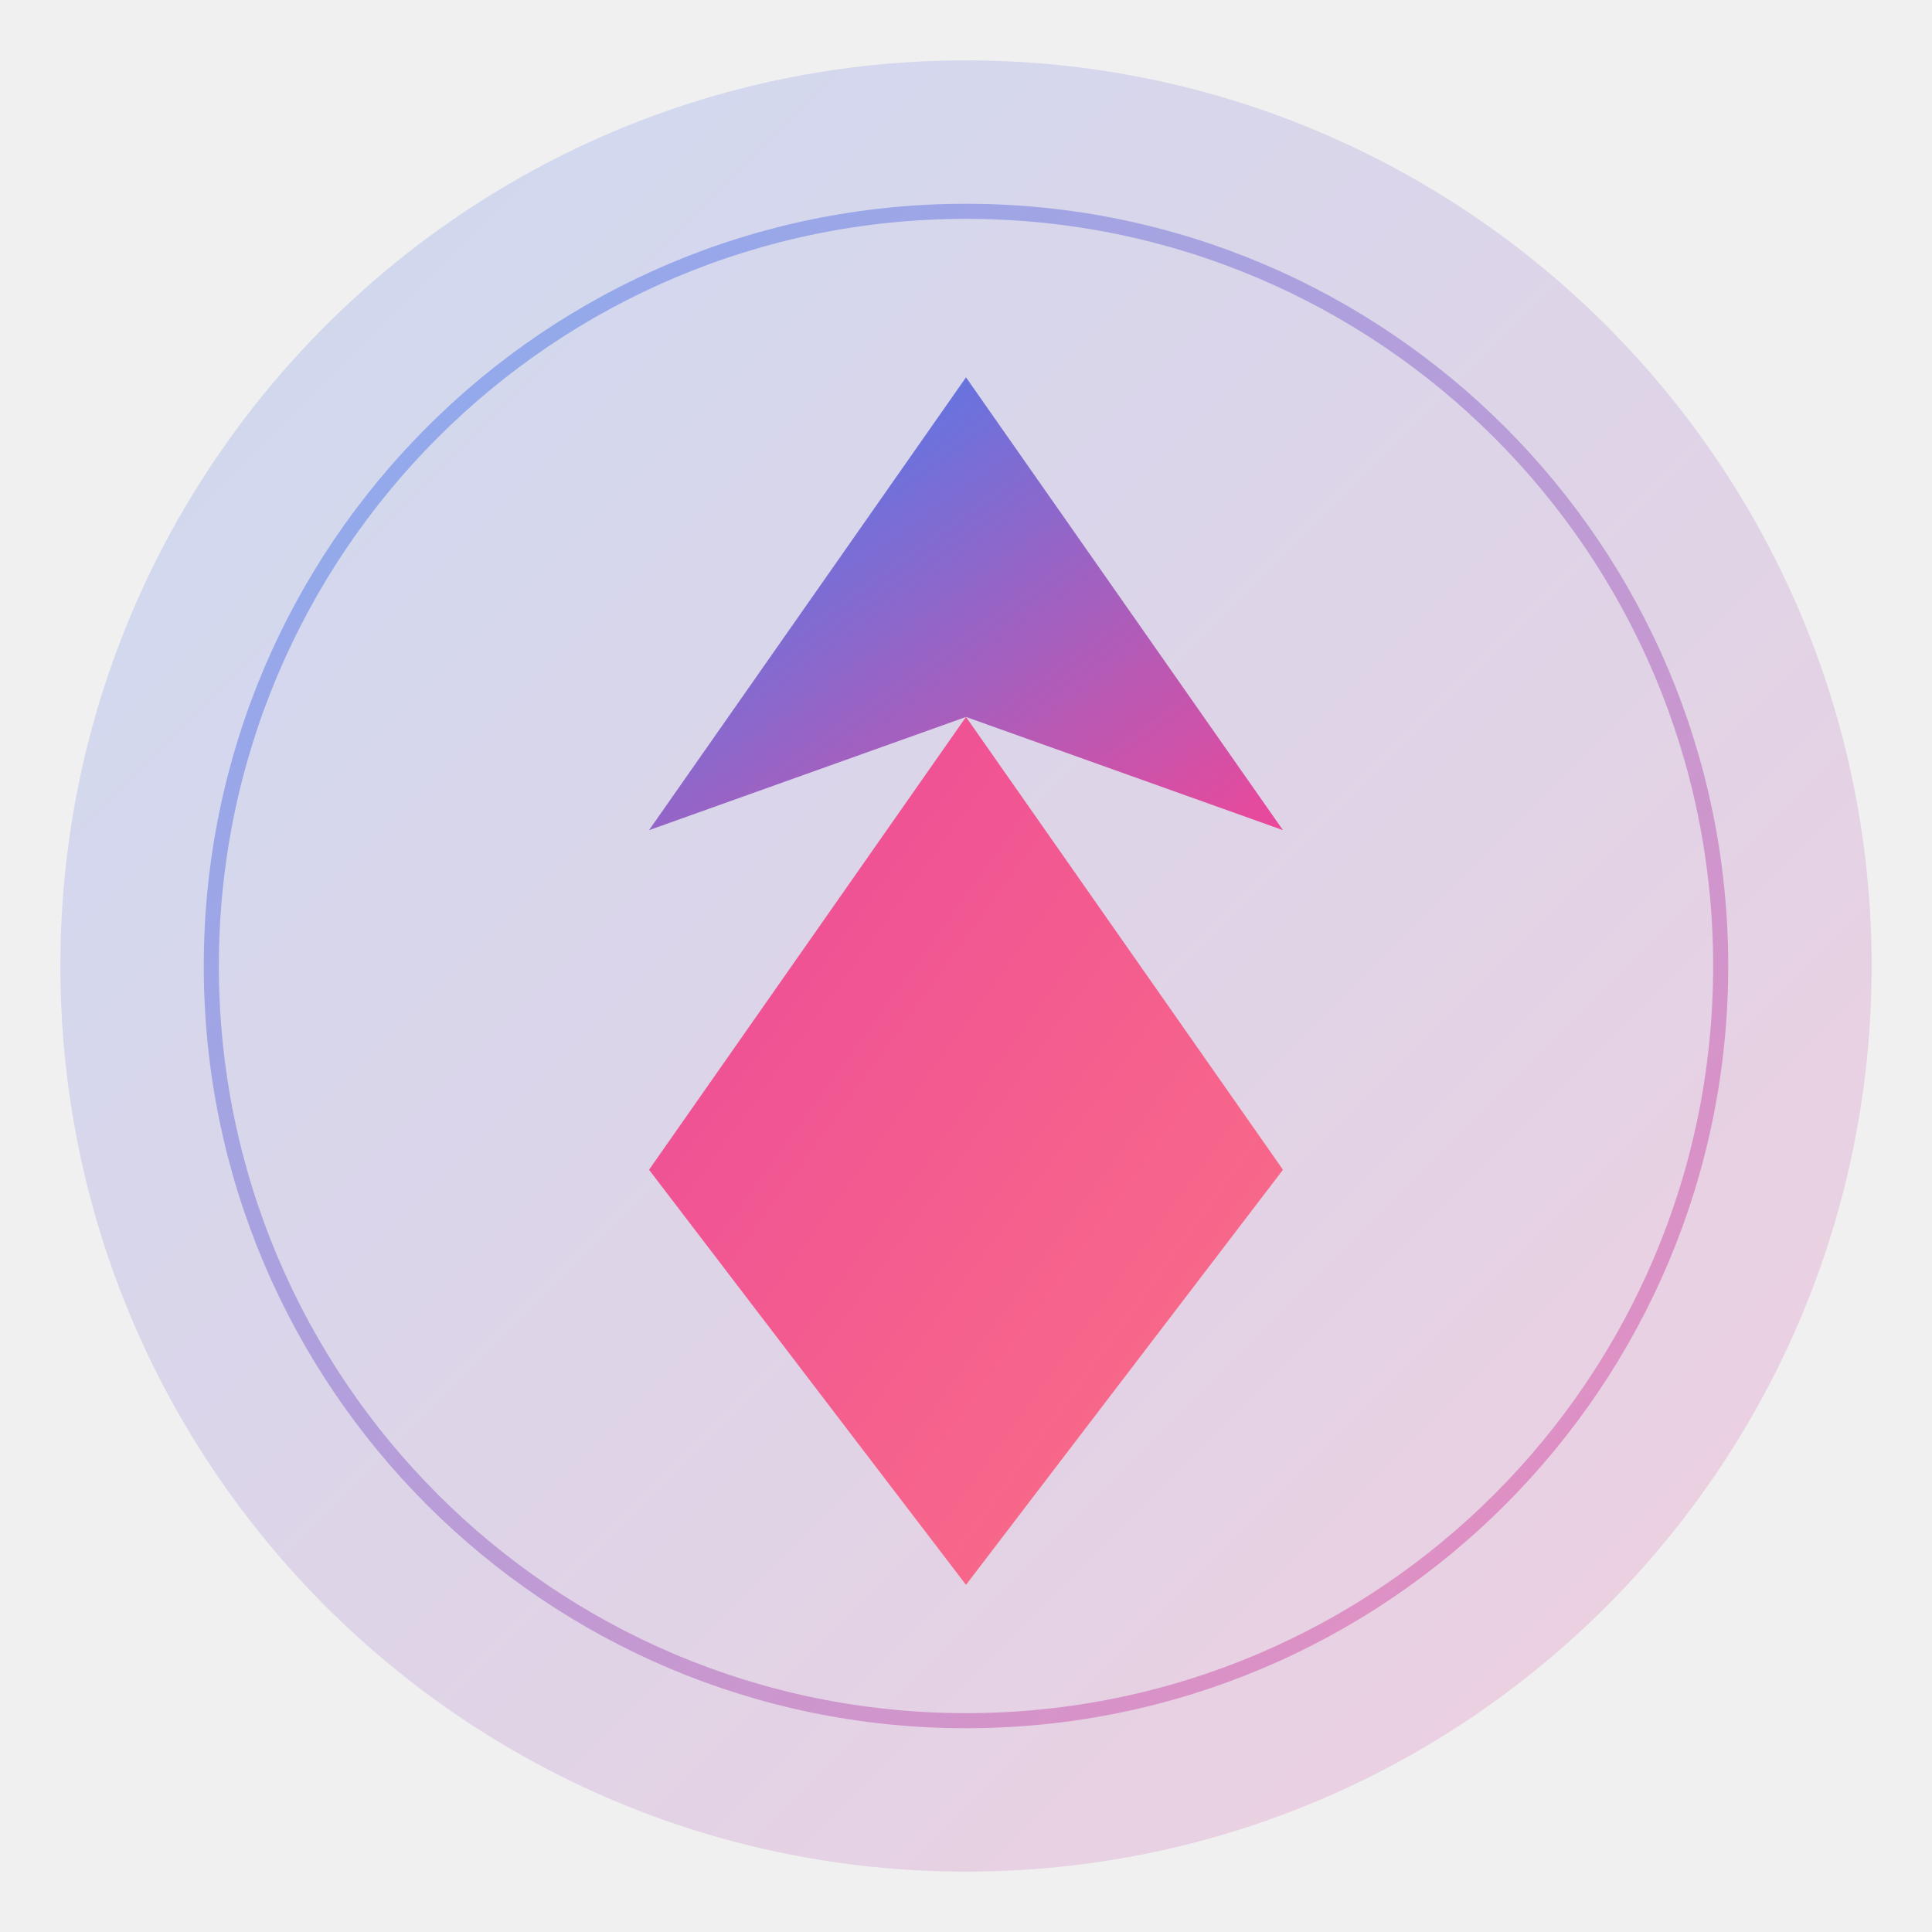
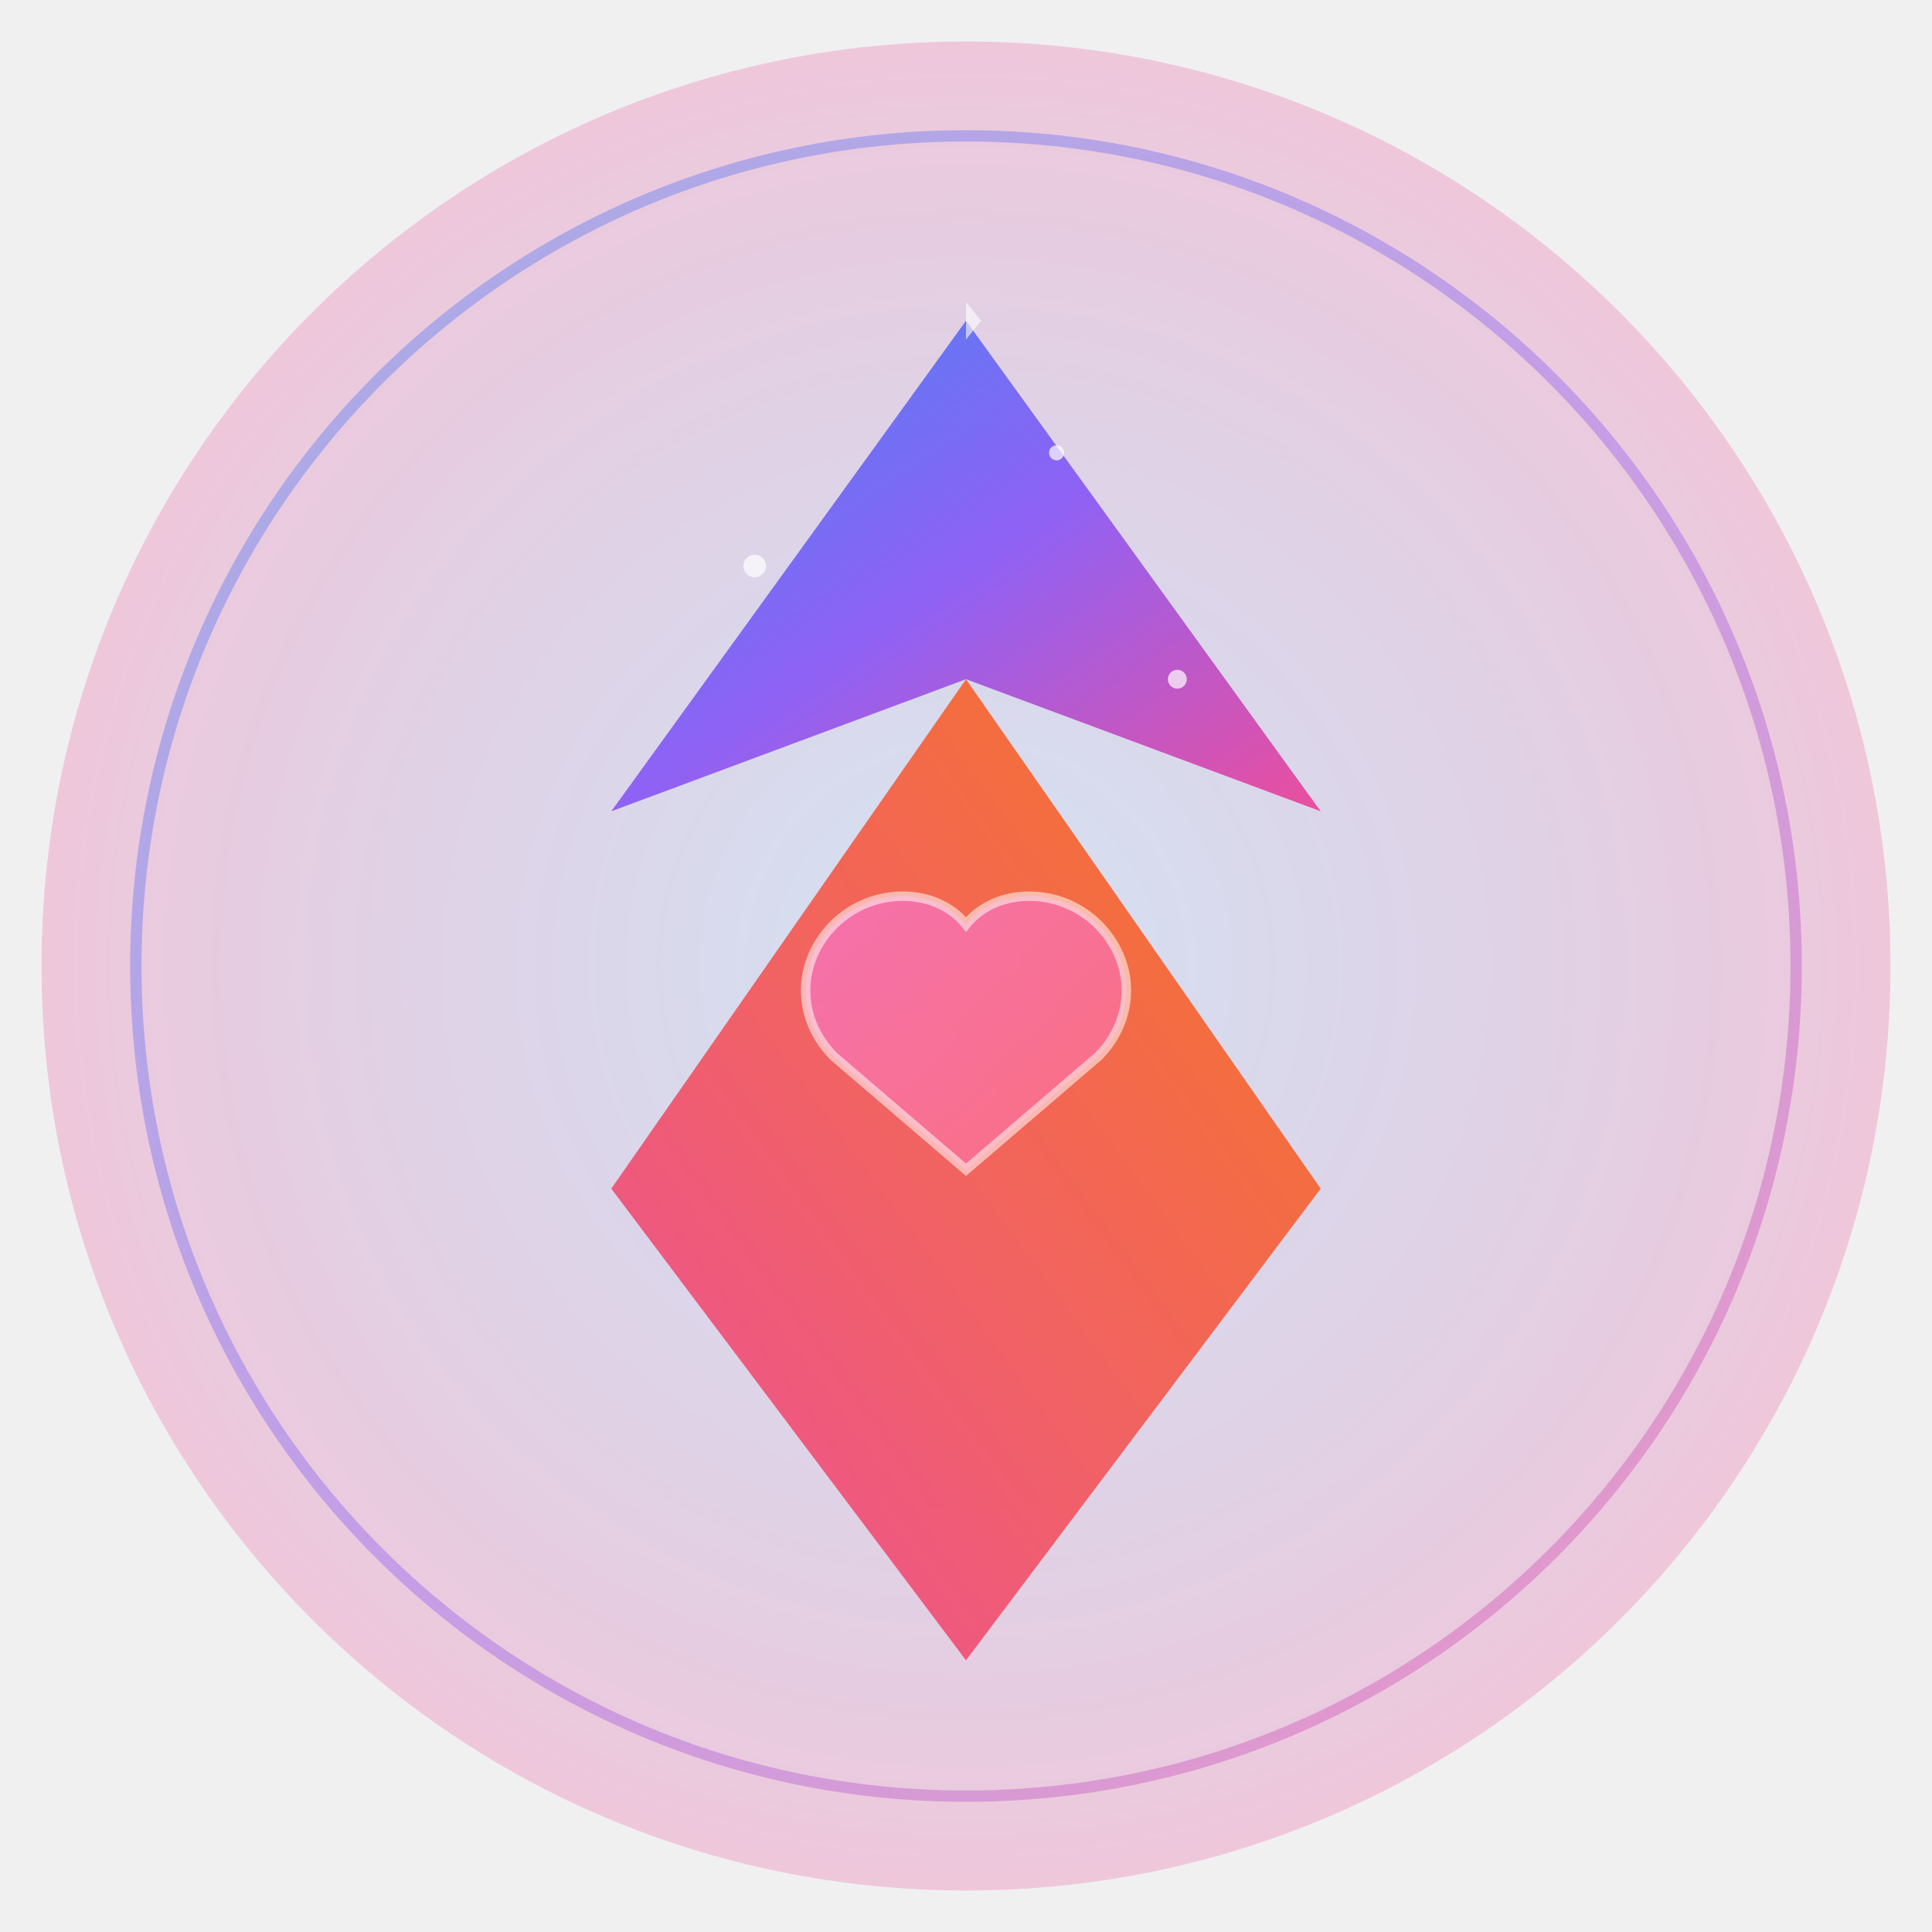
<svg xmlns="http://www.w3.org/2000/svg" width="512" height="512" viewBox="0 0 512 512">
  <defs>
-     <linearGradient id="grad" x1="0%" y1="0%" x2="100%" y2="100%">
-       <stop offset="0%" style="stop-color:rgb(59,130,246);stop-opacity:1" />
-       <stop offset="100%" style="stop-color:rgb(236,72,153);stop-opacity:1" />
+     <linearGradient id="primaryGrad" x1="0%" y1="0%" x2="100%" y2="100%">
+       <stop offset="0%" style="stop-color:#3B82F6;stop-opacity:1" />
+       <stop offset="50%" style="stop-color:#8B5CF6;stop-opacity:1" />
+       <stop offset="100%" style="stop-color:#EC4899;stop-opacity:1" />
    </linearGradient>
-     <linearGradient id="grad2" x1="0%" y1="0%" x2="100%" y2="100%">
-       <stop offset="0%" style="stop-color:rgb(236,72,153);stop-opacity:1" />
-       <stop offset="100%" style="stop-color:rgb(251,113,133);stop-opacity:1" />
+     <linearGradient id="secondaryGrad" x1="0%" y1="100%" x2="100%" y2="0%">
+       <stop offset="0%" style="stop-color:#EC4899;stop-opacity:1" />
+       <stop offset="100%" style="stop-color:#F97316;stop-opacity:1" />
    </linearGradient>
+     <linearGradient id="heartGrad" x1="0%" y1="0%" x2="100%" y2="100%">
+       <stop offset="0%" style="stop-color:#F472B6;stop-opacity:1" />
+       <stop offset="100%" style="stop-color:#FB7185;stop-opacity:1" />
+     </linearGradient>
+     <linearGradient id="glowGrad" x1="0%" y1="0%" x2="100%" y2="100%">
+       <stop offset="0%" style="stop-color:#3B82F6;stop-opacity:0.4" />
+       <stop offset="100%" style="stop-color:#EC4899;stop-opacity:0.4" />
+     </linearGradient>
+     <radialGradient id="bgGrad" cx="50%" cy="50%">
+       <stop offset="0%" style="stop-color:#3B82F6;stop-opacity:0.15" />
+       <stop offset="100%" style="stop-color:#EC4899;stop-opacity:0.25" />
+     </radialGradient>
  </defs>
-   <circle cx="256" cy="256" r="240" fill="url(#grad)" opacity="0.2" />
-   <path d="M256 100 L340 220 L256 190 L172 220 Z" fill="url(#grad)" />
-   <path d="M256 190 L340 310 L256 420 L172 310 Z" fill="url(#grad2)" />
-   <circle cx="256" cy="256" r="200" fill="none" stroke="url(#grad)" stroke-width="4" opacity="0.5" />
+   <circle cx="256" cy="256" r="245" fill="url(#bgGrad)" />
+   <circle cx="256" cy="256" r="220" fill="none" stroke="url(#primaryGrad)" stroke-width="3" opacity="0.4" />
+   <path d="M256 85 L350 215 L256 180 L162 215 Z" fill="url(#primaryGrad)" opacity="0.95">
+     <animate attributeName="opacity" values="0.95;1;0.95" dur="3s" repeatCount="indefinite" />
+   </path>
+   <path d="M256 180 L350 315 L256 440 L162 315 Z" fill="url(#secondaryGrad)" opacity="0.95">
+     <animate attributeName="opacity" values="0.95;1;0.95" dur="3s" repeatCount="indefinite" />
+   </path>
+   <g transform="translate(256, 270)">
+     <path d="M0,-25 C-8,-35 -25,-35 -35,-25 C-45,-15 -45,0 -35,10 L0,40 L35,10 C45,0 45,-15 35,-25 C25,-35 8,-35 0,-25 Z" fill="url(#heartGrad)" opacity="0.9" stroke="#FFFFFF" stroke-width="2.5" stroke-opacity="0.6">
+       <animate attributeName="opacity" values="0.85;1;0.85" dur="2s" repeatCount="indefinite" />
+     </path>
+   </g>
+   <path d="M256 85 L256 80 L260 85 L256 90 Z" fill="#FFFFFF" opacity="0.6" />
+   <circle cx="200" cy="150" r="3" fill="#FFFFFF" opacity="0.7">
+     <animate attributeName="opacity" values="0.3;0.9;0.3" dur="2s" repeatCount="indefinite" begin="0s" />
+   </circle>
+   <circle cx="312" cy="180" r="2.5" fill="#FFFFFF" opacity="0.7">
+     <animate attributeName="opacity" values="0.3;0.9;0.3" dur="2s" repeatCount="indefinite" begin="0.7s" />
+   </circle>
+   <circle cx="280" cy="120" r="2" fill="#FFFFFF" opacity="0.7">
+     <animate attributeName="opacity" values="0.3;0.9;0.3" dur="2s" repeatCount="indefinite" begin="1.4s" />
+   </circle>
</svg>
